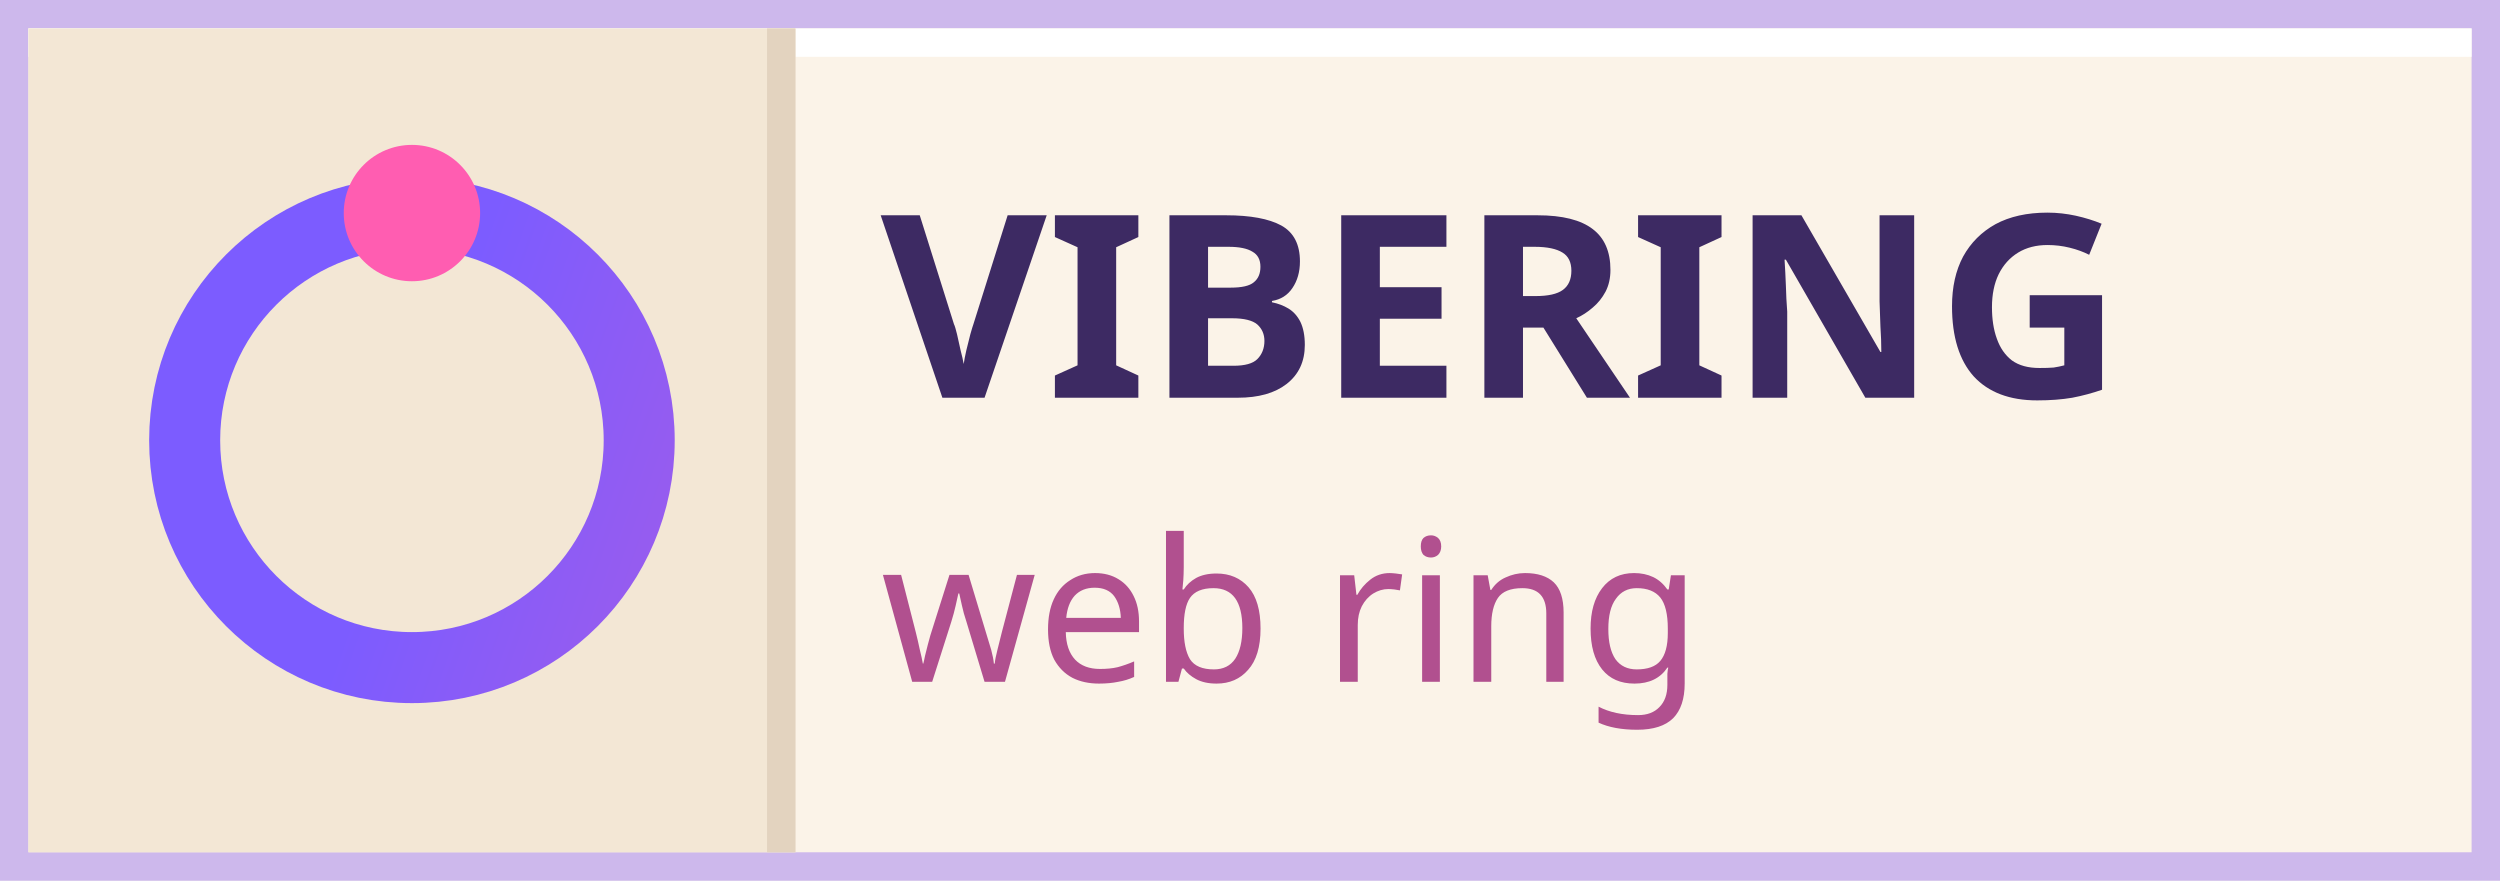
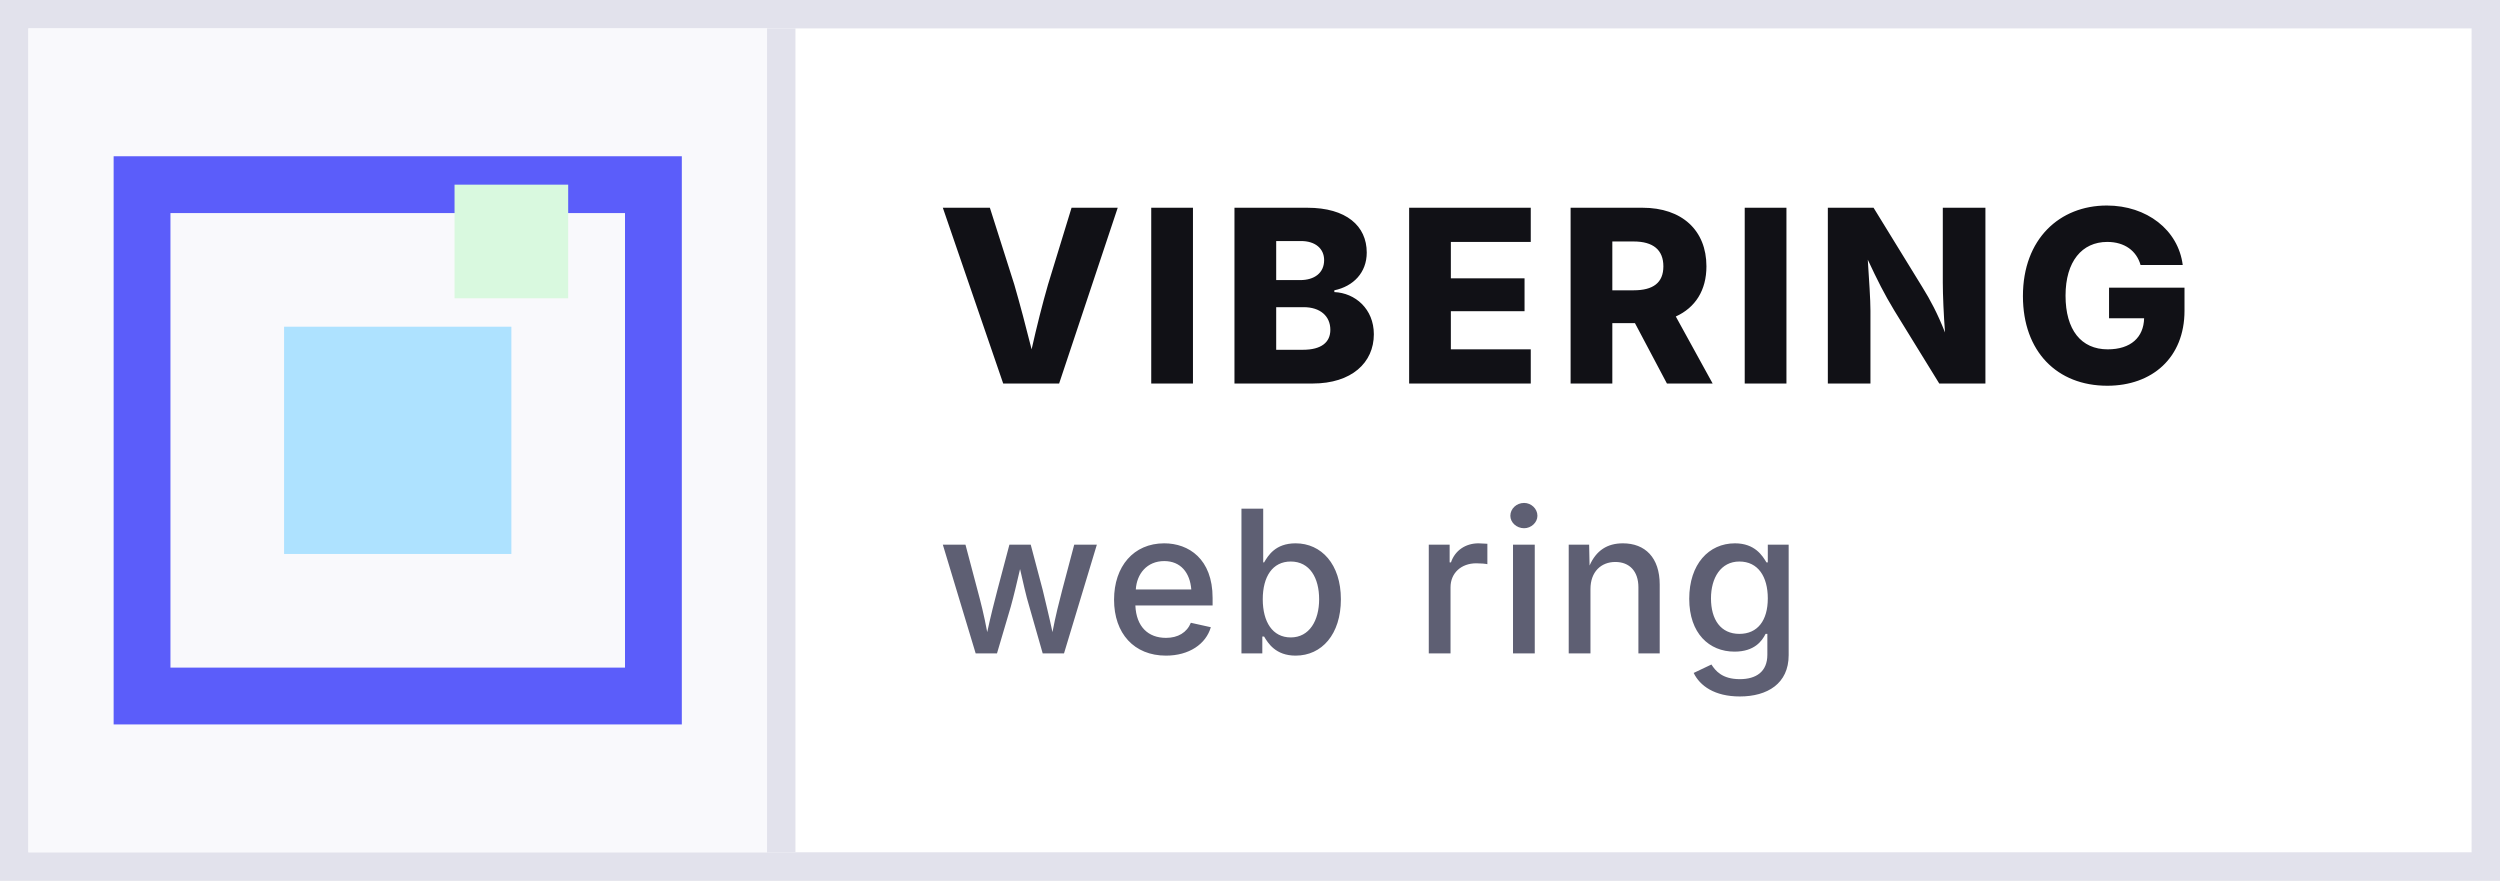
<svg xmlns="http://www.w3.org/2000/svg" width="88" height="31" viewBox="0 0 88 31">
-   <defs>
-     <linearGradient id="vg" x1="0" y1="0" x2="88" y2="31" gradientUnits="userSpaceOnUse">
-       <stop offset="0" stop-color="#7c5cff" />
-       <stop offset="0.5" stop-color="#ff5db1" />
-       <stop offset="1" stop-color="#ff7a5c" />
-     </linearGradient>
-   </defs>
-   <rect width="88" height="31" fill="#cdb8ec" />
-   <rect x="1" y="1" width="86" height="29" fill="#fbf3e8" />
-   <rect x="1" y="1" width="86" height="1" fill="#ffffff" />
-   <rect x="1" y="1" width="27" height="29" fill="#f3e7d5" />
-   <rect x="27" y="1" width="1" height="29" fill="#e3d3bf" />
-   <g transform="translate(14.5,15.5)">
-     <circle r="8" fill="none" stroke="url(#vg)" stroke-width="2.5" />
-     <circle cx="0" cy="-8" r="2.4" fill="#ff5db1" />
-   </g>
-   <text x="31" y="14" textLength="53" lengthAdjust="spacingAndGlyphs" font-family="Verdana,Geneva,sans-serif" font-size="9" font-weight="bold" fill="#3d2a63">VIBERING</text>
-   <text x="31" y="24" textLength="53" lengthAdjust="spacingAndGlyphs" font-family="Verdana,Geneva,sans-serif" font-size="7" fill="#b1508f">web ring</text>
+   <rect width="88" height="31" fill="#e2e2ec" />
+   <rect x="1" y="1" width="86" height="29" fill="#ffffff" />
+   <rect x="1" y="1" width="26" height="29" fill="#f9f9fc" />
+   <rect x="27" y="1" width="1" height="29" fill="#e2e2ec" />
+   <rect x="5" y="6.5" width="18" height="18" fill="none" stroke="#5b5dfa" stroke-width="2" />
+   <rect x="10" y="11.5" width="8" height="8" fill="#AEE2FF" />
+   <rect x="16" y="6.5" width="4" height="4" fill="#D9F9DF" />
+   <text x="33" y="13.5" font-family="system-ui, -apple-system, sans-serif" font-size="8.5" font-weight="800" letter-spacing="0.5" fill="#111116">VIBERING</text>
+   <text x="33" y="23" font-family="system-ui, -apple-system, sans-serif" font-size="7" font-weight="500" letter-spacing="0.2" fill="#5e5f73">web ring</text>
</svg>
